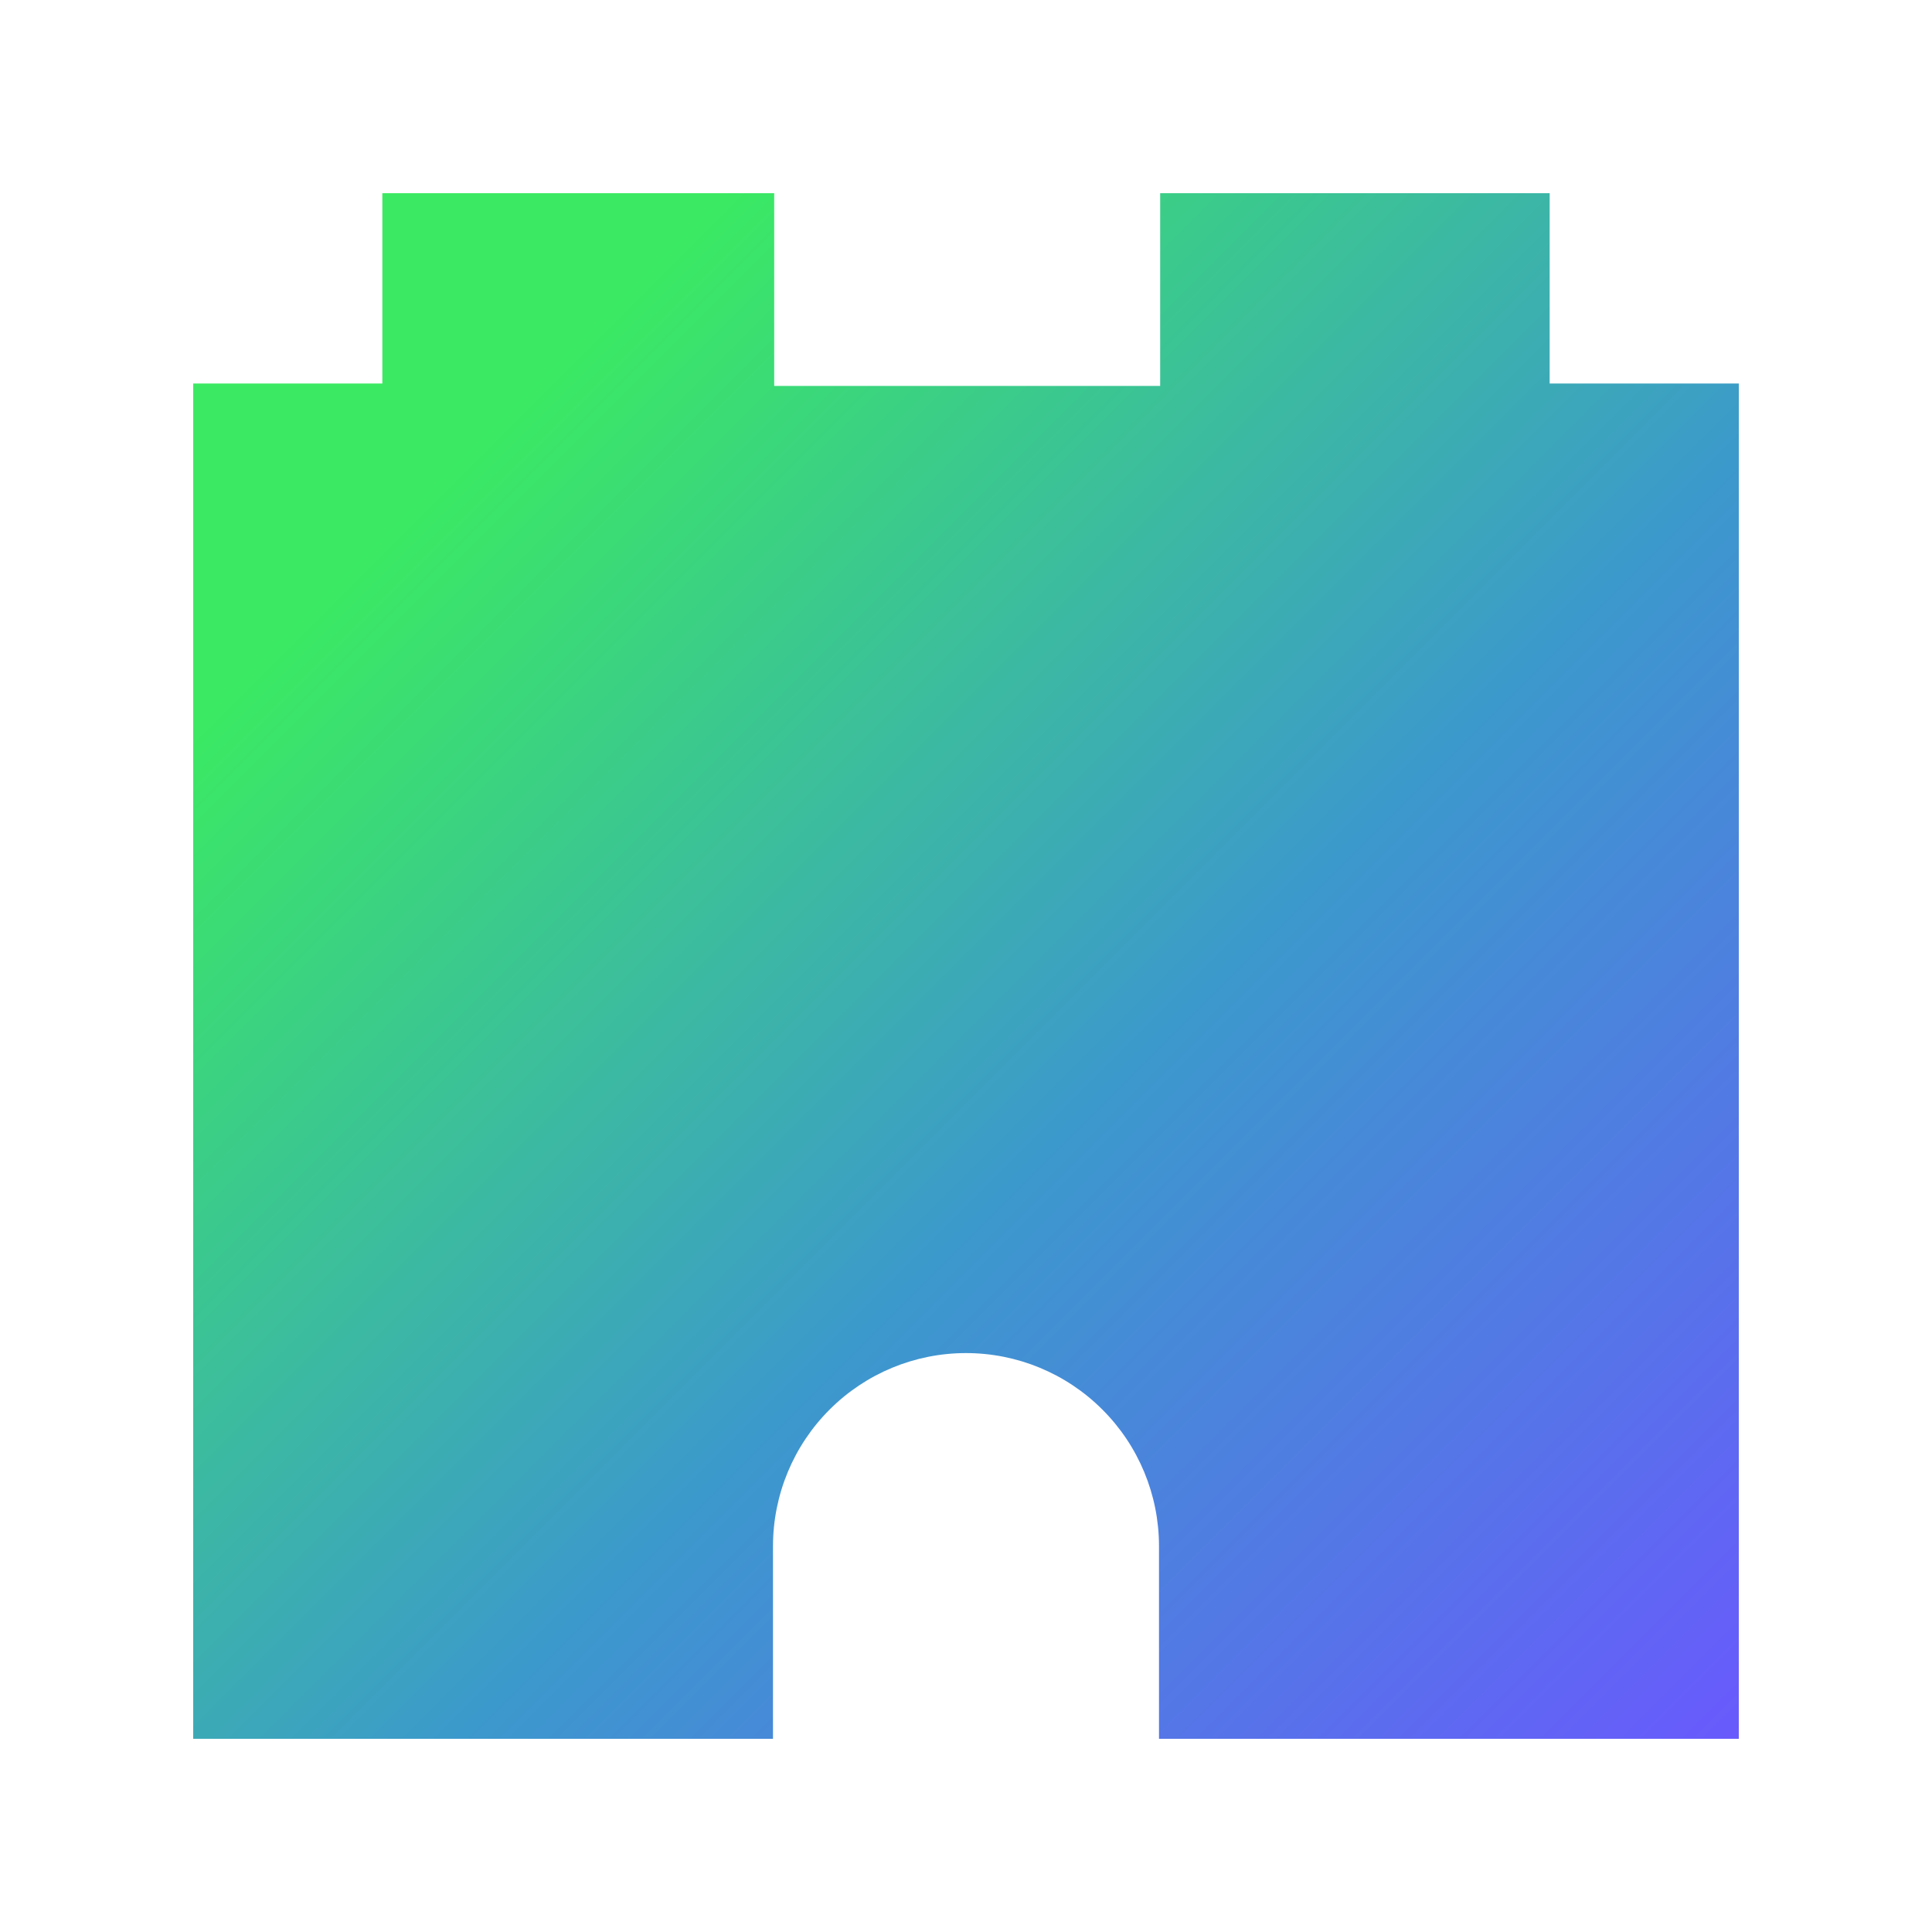
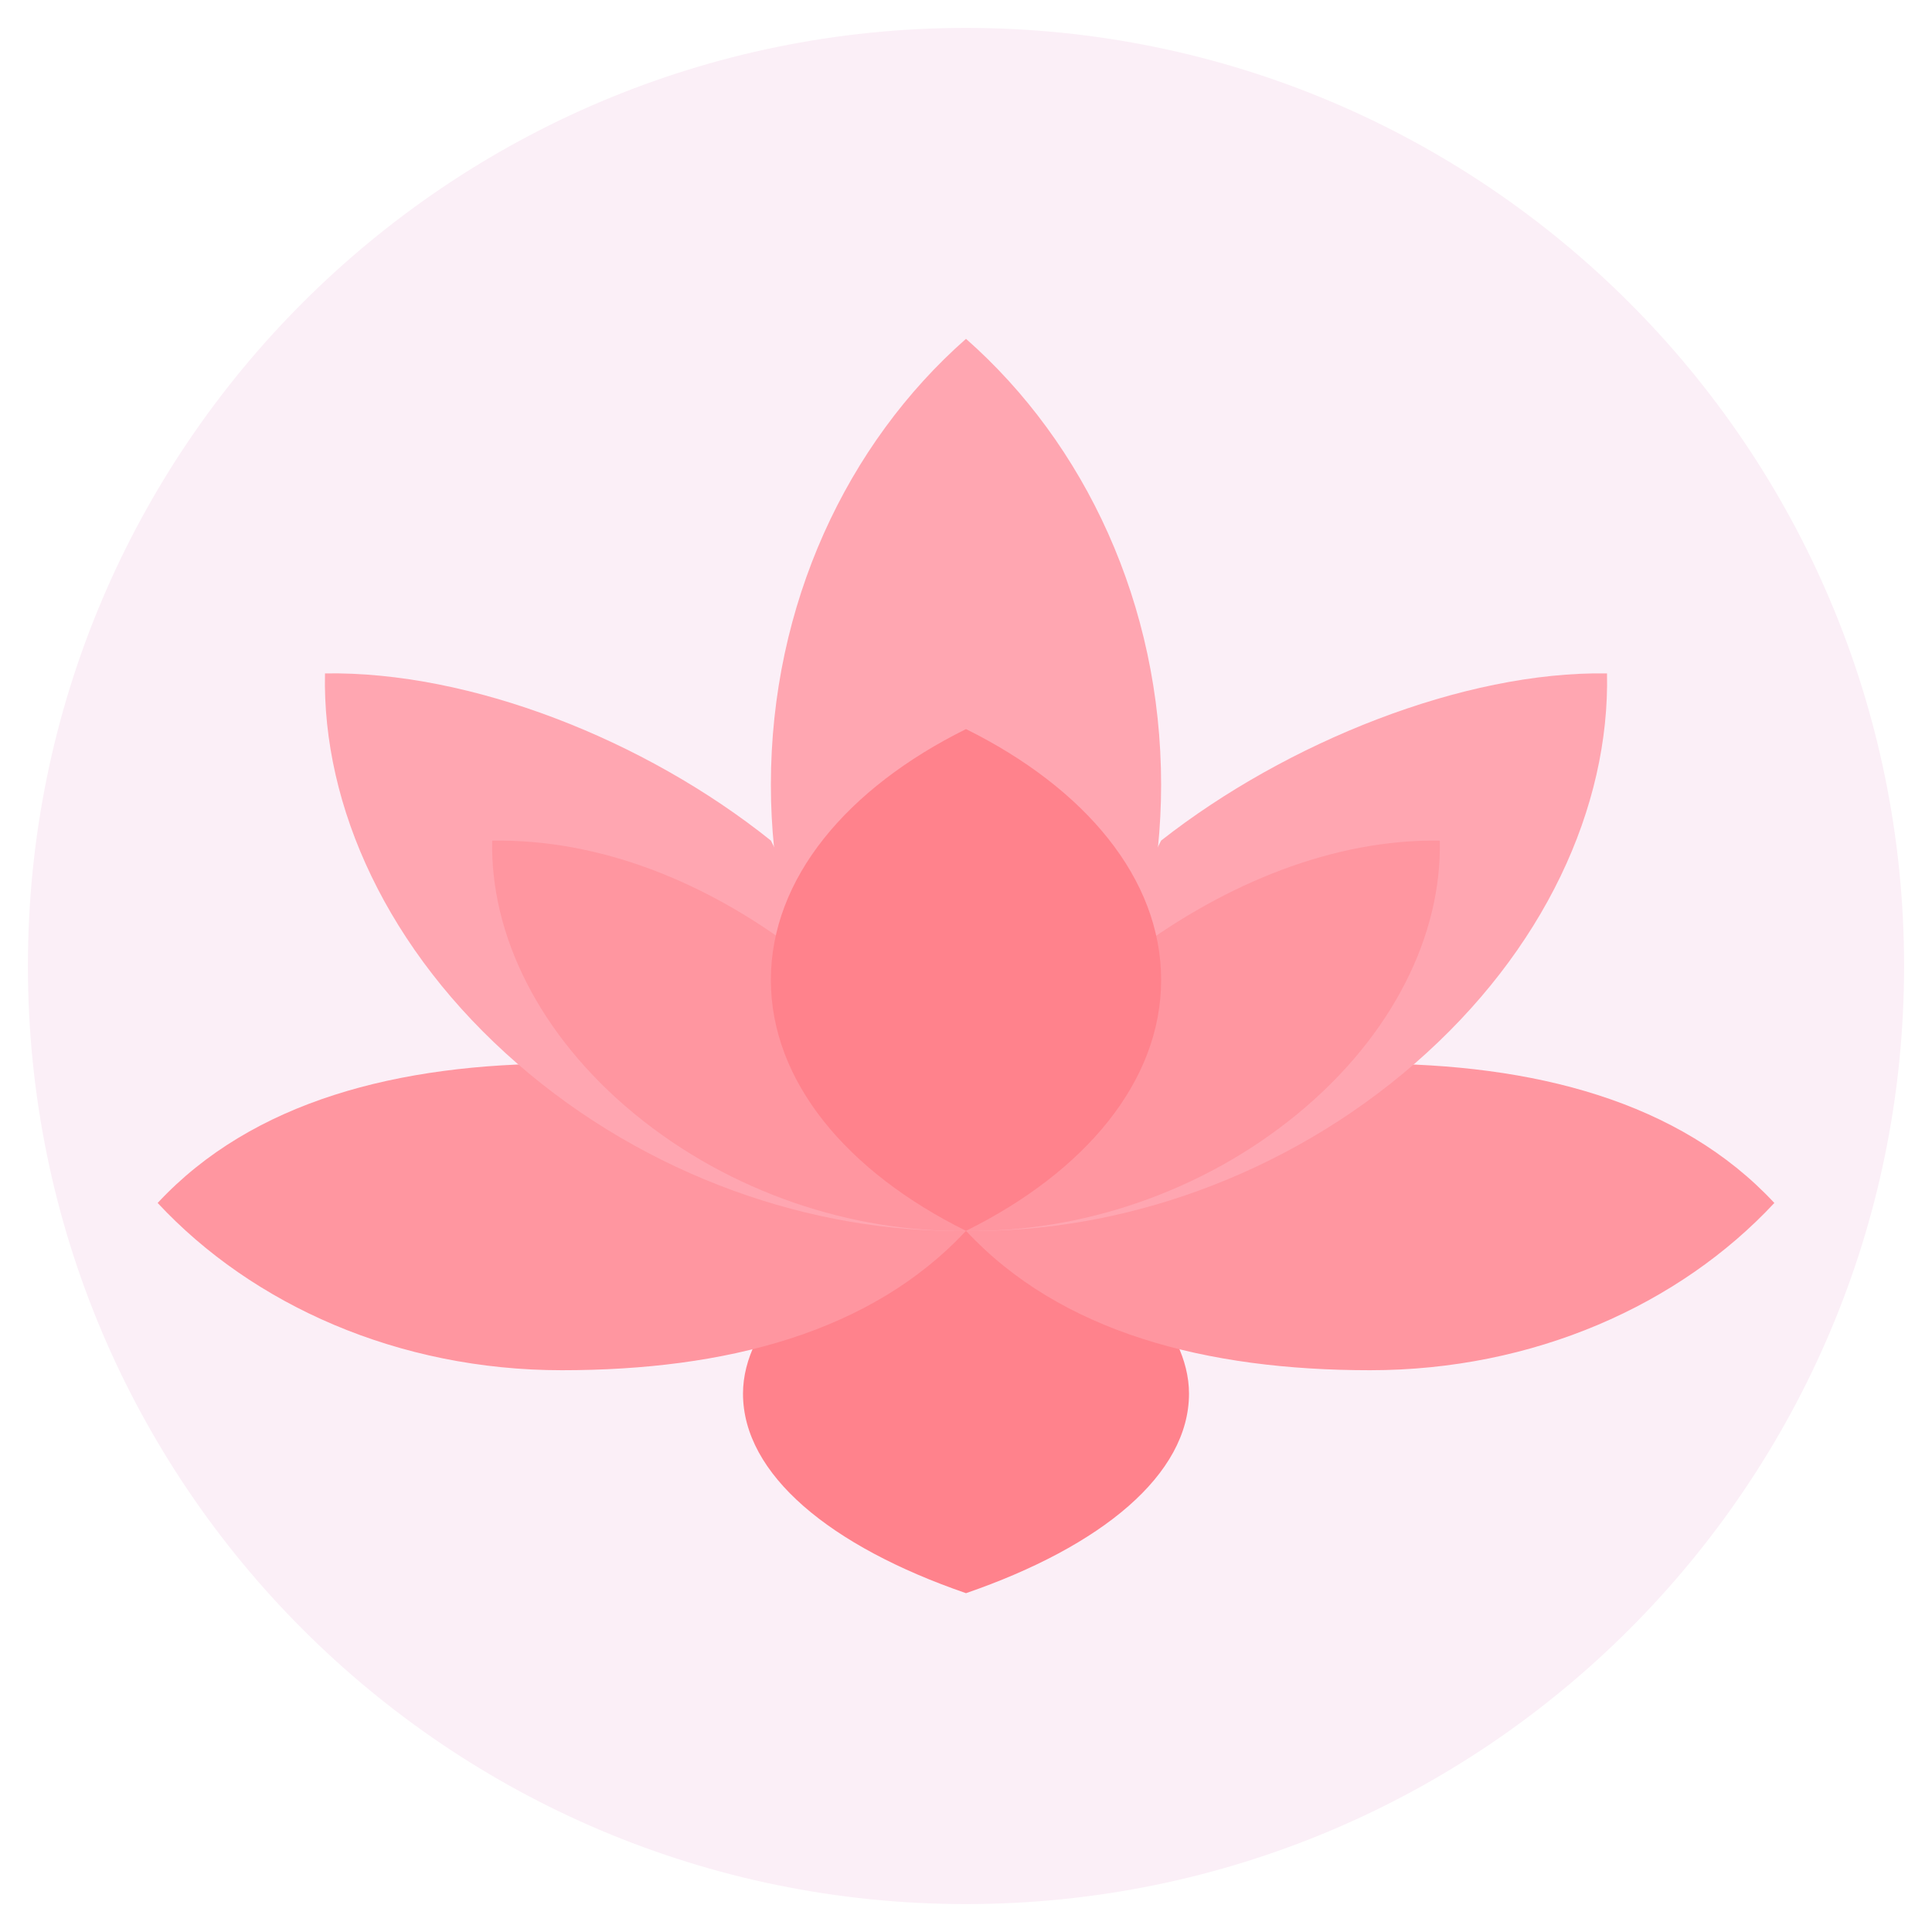
- <svg xmlns="http://www.w3.org/2000/svg" width="40" height="40" viewBox="0 0 40 40" fill="none">
-   <path d="M32.084 7.94V4H24.02V7.99H16.029V4H7.916V7.94H4V36H16.004V32.005C16.006 30.946 16.427 29.931 17.177 29.183C17.926 28.434 18.941 28.014 20 28.014C21.059 28.014 22.074 28.434 22.823 29.183C23.573 29.931 23.994 30.946 23.996 32.005V36H36V7.94H32.084Z" fill="url(#paint0_linear)" />
-   <defs>
-     <linearGradient id="paint0_linear" x1="2.942" y1="4.9" x2="37.777" y2="39.734" gradientUnits="userSpaceOnUse">
-       <stop offset="0.159" stop-color="#3BEA62" />
-       <stop offset="0.54" stop-color="#3C99CC" />
-       <stop offset="0.937" stop-color="#6B57FF" />
-     </linearGradient>
-   </defs>
+ <svg xmlns="http://www.w3.org/2000/svg" version="1.1" id="Layer_1" x="0px" y="0px" viewBox="0 0 40 40" xml:space="preserve" width="40" height="40">
+   <defs id="defs69" />
+   <circle style="fill:#fbeff7;stroke-width:1.323;fill-opacity:1" id="path281" cx="20" cy="20" r="19.422" />
+   <path style="fill:#ff828c;stroke-width:0.065" d="m 15.644,27.791 c -0.165,0.344 -0.261,0.698 -0.261,1.063 0,1.671 1.803,3.161 4.617,4.131 2.814,-0.97 4.617,-2.46 4.617,-4.131 0,-0.353 -0.091,-0.696 -0.246,-1.03 l -4.372,-2.342 z" id="path16" />
+   <path style="fill:#ff96a0;stroke-width:0.065" d="M 28.368,22.02 H 11.632 c -3.386,0 -6.403,0.775 -8.368,2.886 1.965,2.11 4.982,3.463 8.368,3.463 3.386,0 6.403,-0.775 8.368,-2.886 1.965,2.11 4.982,2.886 8.368,2.886 3.386,0 6.403,-1.353 8.368,-3.463 -1.965,-2.11 -4.982,-2.885 -8.368,-2.885 z" id="path18" />
+   <g id="g26" transform="matrix(0.06537519,0,0,0.06537519,3.263953,3.263988)">
+     <path style="fill:#ffa6b1" d="m 256,57.379 c -37.657,33.171 -61.793,84.096 -61.793,141.241 0,13.591 1.405,26.815 3.993,39.548 h 115.601 c 2.588,-12.733 3.992,-25.955 3.992,-39.548 0,-57.144 -24.136,-108.07 -61.793,-141.241 z" id="path20" />
+     <path style="fill:#ffa6b1" d="M 194.207,216.276 C 154.219,184.251 98.989,162.59 52.994,163.335 c -0.905,42.244 19.834,87.86 60.902,123.57 41.068,35.71 93.524,53.746 142.104,52.959" id="path22" />
+     <path style="fill:#ffa6b1" d="m 256,339.864 c 48.58,0.787 101.037,-17.248 142.104,-52.959 41.067,-35.711 61.806,-81.325 60.902,-123.57 -45.364,-0.735 -101.518,21.783 -141.213,52.94" id="path24" />
+   </g>
+   <g id="g32" transform="matrix(0.06537519,0,0,0.06537519,3.263953,3.263988)">
+     <path style="fill:#ff96a0" d="m 105.952,216.294 c -0.669,29.572 14.66,61.505 45.014,86.505 30.354,24.999 69.127,37.624 105.034,37.074 l -52.965,-88.286 c -29.556,-22.421 -63.087,-35.815 -97.083,-35.293 z" id="path28" />
+     <path style="fill:#ff96a0" d="M 308.966,251.586 256,339.871 c 35.907,0.552 74.68,-12.074 105.034,-37.074 30.354,-24.999 45.683,-56.931 45.014,-86.505 -33.529,-0.513 -67.743,13.483 -97.082,35.294 z" id="path30" />
+   </g>
+   <path style="fill:#ff828c;stroke-width:0.065" d="m 15.96,20.289 c 0,2.101 1.578,3.974 4.04,5.194 2.462,-1.22 4.04,-3.093 4.04,-5.194 0,-2.101 -1.578,-3.974 -4.04,-5.194 -2.462,1.22 -4.04,3.093 -4.04,5.194 z" id="path34" />
+   <g id="g36" transform="matrix(0.90491,0,0,0.90491,1.9018,1.9018)">
+ </g>
+   <g id="g38" transform="matrix(0.90491,0,0,0.90491,1.9018,1.9018)">
+ </g>
+   <g id="g40" transform="matrix(0.90491,0,0,0.90491,1.9018,1.9018)">
+ </g>
+   <g id="g42" transform="matrix(0.90491,0,0,0.90491,1.9018,1.9018)">
+ </g>
+   <g id="g44" transform="matrix(0.90491,0,0,0.90491,1.9018,1.9018)">
+ </g>
+   <g id="g46" transform="matrix(0.90491,0,0,0.90491,1.9018,1.9018)">
+ </g>
+   <g id="g48" transform="matrix(0.90491,0,0,0.90491,1.9018,1.9018)">
+ </g>
+   <g id="g50" transform="matrix(0.90491,0,0,0.90491,1.9018,1.9018)">
+ </g>
+   <g id="g52" transform="matrix(0.90491,0,0,0.90491,1.9018,1.9018)">
+ </g>
+   <g id="g54" transform="matrix(0.90491,0,0,0.90491,1.9018,1.9018)">
+ </g>
+   <g id="g56" transform="matrix(0.90491,0,0,0.90491,1.9018,1.9018)">
+ </g>
+   <g id="g58" transform="matrix(0.90491,0,0,0.90491,1.9018,1.9018)">
+ </g>
+   <g id="g60" transform="matrix(0.90491,0,0,0.90491,1.9018,1.9018)">
+ </g>
+   <g id="g62" transform="matrix(0.90491,0,0,0.90491,1.9018,1.9018)">
+ </g>
+   <g id="g64" transform="matrix(0.90491,0,0,0.90491,1.9018,1.9018)">
+ </g>
</svg>
